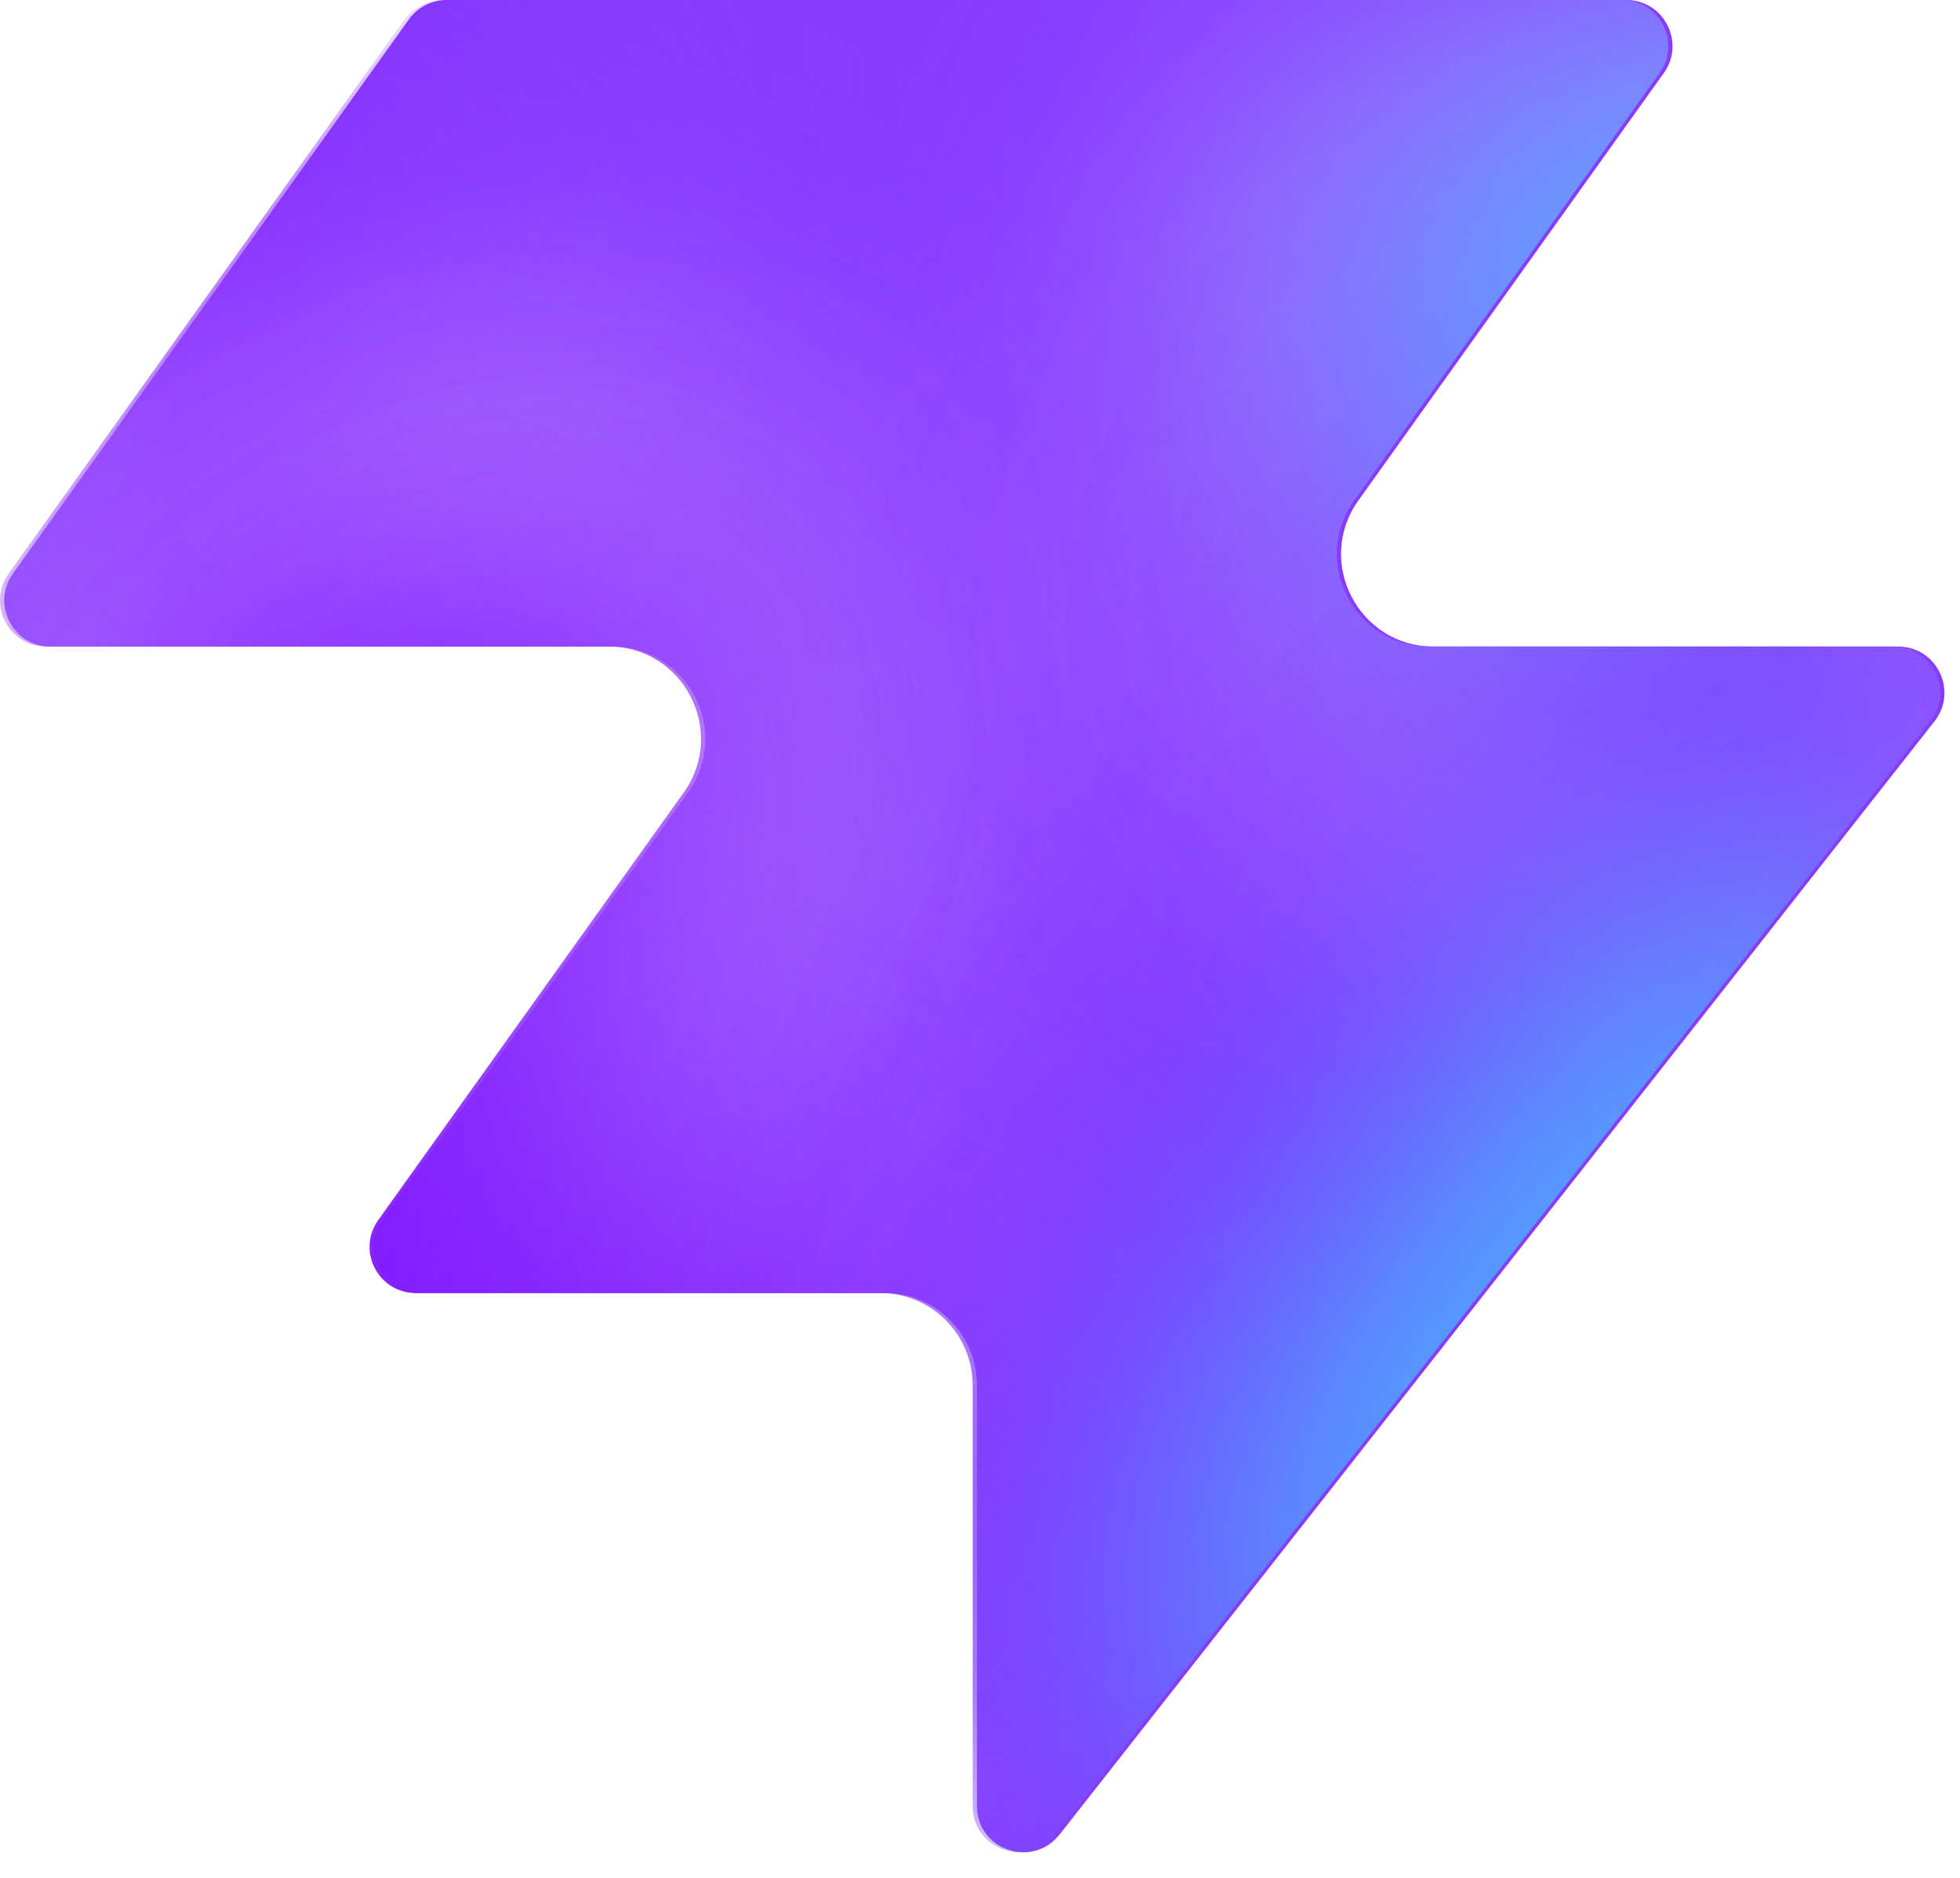
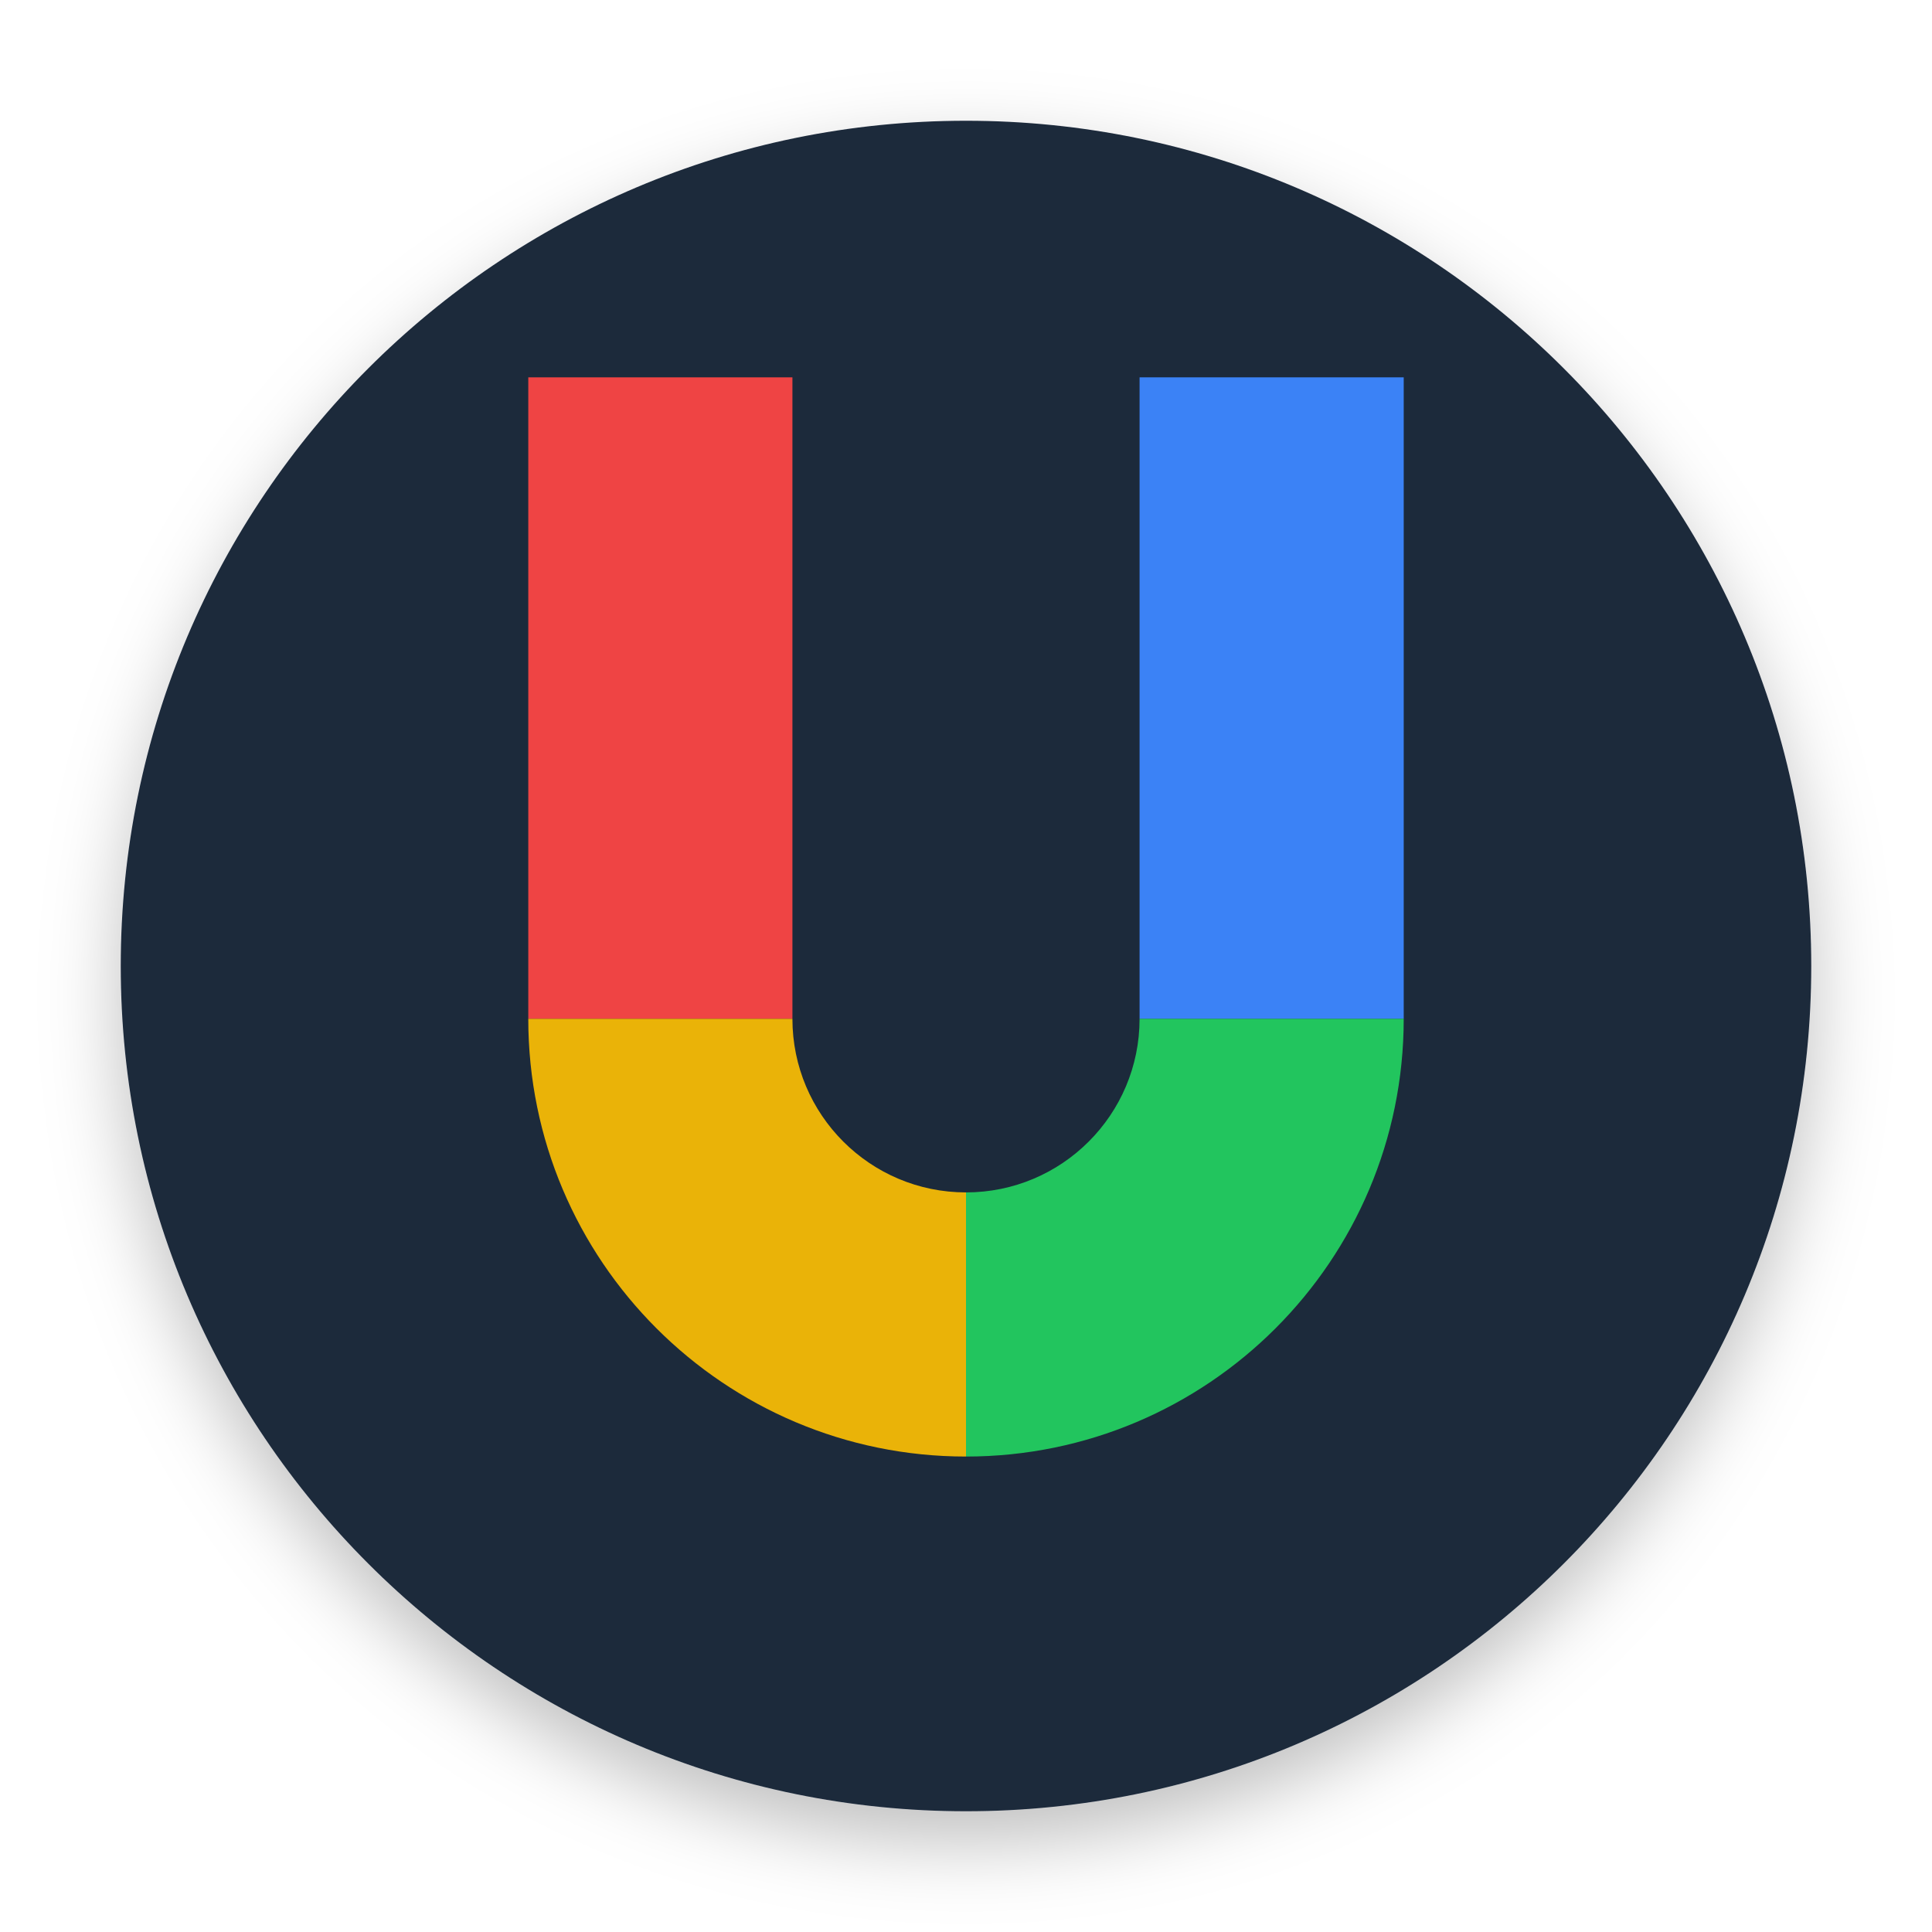
- <svg xmlns="http://www.w3.org/2000/svg" width="48" height="46" fill="none" viewBox="0 0 48 46">
-   <path fill="#863bff" d="M25.946 44.938c-.664.845-2.021.375-2.021-.698V33.937a2.26 2.26 0 0 0-2.262-2.262H10.287c-.92 0-1.456-1.04-.92-1.788l7.48-10.471c1.07-1.497 0-3.578-1.842-3.578H1.237c-.92 0-1.456-1.04-.92-1.788L10.013.474c.214-.297.556-.474.92-.474h28.894c.92 0 1.456 1.04.92 1.788l-7.48 10.471c-1.07 1.498 0 3.579 1.842 3.579h11.377c.943 0 1.473 1.088.89 1.83L25.947 44.94z" style="fill:#863bff;fill:color(display-p3 .525 .23 1);fill-opacity:1" />
-   <mask id="a" width="48" height="46" x="0" y="0" maskUnits="userSpaceOnUse" style="mask-type:alpha">
-     <path fill="#000" d="M25.842 44.938c-.664.844-2.021.375-2.021-.698V33.937a2.26 2.26 0 0 0-2.262-2.262H10.183c-.92 0-1.456-1.04-.92-1.788l7.48-10.471c1.07-1.498 0-3.579-1.842-3.579H1.133c-.92 0-1.456-1.04-.92-1.787L9.91.473c.214-.297.556-.474.92-.474h28.894c.92 0 1.456 1.04.92 1.788l-7.48 10.471c-1.07 1.498 0 3.578 1.842 3.578h11.377c.943 0 1.473 1.088.89 1.832L25.843 44.94z" style="fill:#000;fill-opacity:1" />
-   </mask>
-   <g mask="url(#a)">
-     <g filter="url(#b)">
-       <ellipse cx="5.508" cy="14.704" fill="#ede6ff" rx="5.508" ry="14.704" style="fill:#ede6ff;fill:color(display-p3 .927 .903 1);fill-opacity:1" transform="matrix(.00324 1 1 -.00324 -4.47 31.516)" />
-     </g>
-     <g filter="url(#c)">
-       <ellipse cx="10.399" cy="29.851" fill="#ede6ff" rx="10.399" ry="29.851" style="fill:#ede6ff;fill:color(display-p3 .927 .903 1);fill-opacity:1" transform="matrix(.00324 1 1 -.00324 -39.328 7.883)" />
-     </g>
-     <g filter="url(#d)">
-       <ellipse cx="5.508" cy="30.487" fill="#7e14ff" rx="5.508" ry="30.487" style="fill:#7e14ff;fill:color(display-p3 .492 .077 1);fill-opacity:1" transform="rotate(89.814 -25.913 -14.639)scale(1 -1)" />
-     </g>
-     <g filter="url(#e)">
-       <ellipse cx="5.508" cy="30.599" fill="#7e14ff" rx="5.508" ry="30.599" style="fill:#7e14ff;fill:color(display-p3 .492 .077 1);fill-opacity:1" transform="rotate(89.814 -32.644 -3.334)scale(1 -1)" />
-     </g>
-     <g filter="url(#f)">
-       <ellipse cx="5.508" cy="30.599" fill="#7e14ff" rx="5.508" ry="30.599" style="fill:#7e14ff;fill:color(display-p3 .492 .077 1);fill-opacity:1" transform="matrix(.00324 1 1 -.00324 -34.34 30.47)" />
-     </g>
-     <g filter="url(#g)">
-       <ellipse cx="14.072" cy="22.078" fill="#ede6ff" rx="14.072" ry="22.078" style="fill:#ede6ff;fill:color(display-p3 .927 .903 1);fill-opacity:1" transform="rotate(93.35 24.506 48.493)scale(-1 1)" />
-     </g>
-     <g filter="url(#h)">
-       <ellipse cx="3.47" cy="21.501" fill="#7e14ff" rx="3.47" ry="21.501" style="fill:#7e14ff;fill:color(display-p3 .492 .077 1);fill-opacity:1" transform="rotate(89.009 28.708 47.59)scale(-1 1)" />
-     </g>
-     <g filter="url(#i)">
-       <ellipse cx="3.47" cy="21.501" fill="#7e14ff" rx="3.47" ry="21.501" style="fill:#7e14ff;fill:color(display-p3 .492 .077 1);fill-opacity:1" transform="rotate(89.009 28.708 47.59)scale(-1 1)" />
-     </g>
-     <g filter="url(#j)">
-       <ellipse cx=".387" cy="8.972" fill="#7e14ff" rx="4.407" ry="29.108" style="fill:#7e14ff;fill:color(display-p3 .492 .077 1);fill-opacity:1" transform="rotate(39.51 .387 8.972)" />
-     </g>
-     <g filter="url(#k)">
-       <ellipse cx="47.523" cy="-6.092" fill="#7e14ff" rx="4.407" ry="29.108" style="fill:#7e14ff;fill:color(display-p3 .492 .077 1);fill-opacity:1" transform="rotate(37.892 47.523 -6.092)" />
-     </g>
-     <g filter="url(#l)">
-       <ellipse cx="41.412" cy="6.333" fill="#47bfff" rx="5.971" ry="9.665" style="fill:#47bfff;fill:color(display-p3 .28 .748 1);fill-opacity:1" transform="rotate(37.892 41.412 6.333)" />
-     </g>
-     <g filter="url(#m)">
-       <ellipse cx="-1.879" cy="38.332" fill="#7e14ff" rx="4.407" ry="29.108" style="fill:#7e14ff;fill:color(display-p3 .492 .077 1);fill-opacity:1" transform="rotate(37.892 -1.88 38.332)" />
-     </g>
-     <g filter="url(#n)">
-       <ellipse cx="-1.879" cy="38.332" fill="#7e14ff" rx="4.407" ry="29.108" style="fill:#7e14ff;fill:color(display-p3 .492 .077 1);fill-opacity:1" transform="rotate(37.892 -1.88 38.332)" />
-     </g>
-     <g filter="url(#o)">
-       <ellipse cx="35.651" cy="29.907" fill="#7e14ff" rx="4.407" ry="29.108" style="fill:#7e14ff;fill:color(display-p3 .492 .077 1);fill-opacity:1" transform="rotate(37.892 35.651 29.907)" />
-     </g>
-     <g filter="url(#p)">
-       <ellipse cx="38.418" cy="32.4" fill="#47bfff" rx="5.971" ry="15.297" style="fill:#47bfff;fill:color(display-p3 .28 .748 1);fill-opacity:1" transform="rotate(37.892 38.418 32.4)" />
-     </g>
-   </g>
+ <svg xmlns="http://www.w3.org/2000/svg" viewBox="0 0 512 512" width="100%" height="100%">
  <defs>
-     <filter id="b" width="60.045" height="41.654" x="-19.77" y="16.149" color-interpolation-filters="sRGB" filterUnits="userSpaceOnUse">
-       <feFlood flood-opacity="0" result="BackgroundImageFix" />
-       <feBlend in="SourceGraphic" in2="BackgroundImageFix" result="shape" />
-       <feGaussianBlur result="effect1_foregroundBlur_2002_17158" stdDeviation="7.659" />
-     </filter>
-     <filter id="c" width="90.34" height="51.437" x="-54.613" y="-7.533" color-interpolation-filters="sRGB" filterUnits="userSpaceOnUse">
-       <feFlood flood-opacity="0" result="BackgroundImageFix" />
-       <feBlend in="SourceGraphic" in2="BackgroundImageFix" result="shape" />
-       <feGaussianBlur result="effect1_foregroundBlur_2002_17158" stdDeviation="7.659" />
-     </filter>
-     <filter id="d" width="79.355" height="29.4" x="-49.64" y="2.03" color-interpolation-filters="sRGB" filterUnits="userSpaceOnUse">
-       <feFlood flood-opacity="0" result="BackgroundImageFix" />
-       <feBlend in="SourceGraphic" in2="BackgroundImageFix" result="shape" />
-       <feGaussianBlur result="effect1_foregroundBlur_2002_17158" stdDeviation="4.596" />
-     </filter>
-     <filter id="e" width="79.579" height="29.4" x="-45.045" y="20.029" color-interpolation-filters="sRGB" filterUnits="userSpaceOnUse">
-       <feFlood flood-opacity="0" result="BackgroundImageFix" />
-       <feBlend in="SourceGraphic" in2="BackgroundImageFix" result="shape" />
-       <feGaussianBlur result="effect1_foregroundBlur_2002_17158" stdDeviation="4.596" />
-     </filter>
-     <filter id="f" width="79.579" height="29.4" x="-43.513" y="21.178" color-interpolation-filters="sRGB" filterUnits="userSpaceOnUse">
-       <feFlood flood-opacity="0" result="BackgroundImageFix" />
-       <feBlend in="SourceGraphic" in2="BackgroundImageFix" result="shape" />
-       <feGaussianBlur result="effect1_foregroundBlur_2002_17158" stdDeviation="4.596" />
-     </filter>
-     <filter id="g" width="74.749" height="58.852" x="15.756" y="-17.901" color-interpolation-filters="sRGB" filterUnits="userSpaceOnUse">
-       <feFlood flood-opacity="0" result="BackgroundImageFix" />
-       <feBlend in="SourceGraphic" in2="BackgroundImageFix" result="shape" />
-       <feGaussianBlur result="effect1_foregroundBlur_2002_17158" stdDeviation="7.659" />
-     </filter>
-     <filter id="h" width="61.377" height="25.362" x="23.548" y="2.284" color-interpolation-filters="sRGB" filterUnits="userSpaceOnUse">
-       <feFlood flood-opacity="0" result="BackgroundImageFix" />
-       <feBlend in="SourceGraphic" in2="BackgroundImageFix" result="shape" />
-       <feGaussianBlur result="effect1_foregroundBlur_2002_17158" stdDeviation="4.596" />
-     </filter>
-     <filter id="i" width="61.377" height="25.362" x="23.548" y="2.284" color-interpolation-filters="sRGB" filterUnits="userSpaceOnUse">
-       <feFlood flood-opacity="0" result="BackgroundImageFix" />
-       <feBlend in="SourceGraphic" in2="BackgroundImageFix" result="shape" />
-       <feGaussianBlur result="effect1_foregroundBlur_2002_17158" stdDeviation="4.596" />
-     </filter>
-     <filter id="j" width="56.045" height="63.649" x="-27.636" y="-22.853" color-interpolation-filters="sRGB" filterUnits="userSpaceOnUse">
-       <feFlood flood-opacity="0" result="BackgroundImageFix" />
-       <feBlend in="SourceGraphic" in2="BackgroundImageFix" result="shape" />
-       <feGaussianBlur result="effect1_foregroundBlur_2002_17158" stdDeviation="4.596" />
-     </filter>
-     <filter id="k" width="54.814" height="64.646" x="20.116" y="-38.415" color-interpolation-filters="sRGB" filterUnits="userSpaceOnUse">
-       <feFlood flood-opacity="0" result="BackgroundImageFix" />
-       <feBlend in="SourceGraphic" in2="BackgroundImageFix" result="shape" />
-       <feGaussianBlur result="effect1_foregroundBlur_2002_17158" stdDeviation="4.596" />
-     </filter>
-     <filter id="l" width="33.541" height="35.313" x="24.641" y="-11.323" color-interpolation-filters="sRGB" filterUnits="userSpaceOnUse">
-       <feFlood flood-opacity="0" result="BackgroundImageFix" />
-       <feBlend in="SourceGraphic" in2="BackgroundImageFix" result="shape" />
-       <feGaussianBlur result="effect1_foregroundBlur_2002_17158" stdDeviation="4.596" />
-     </filter>
-     <filter id="m" width="54.814" height="64.646" x="-29.286" y="6.009" color-interpolation-filters="sRGB" filterUnits="userSpaceOnUse">
-       <feFlood flood-opacity="0" result="BackgroundImageFix" />
-       <feBlend in="SourceGraphic" in2="BackgroundImageFix" result="shape" />
-       <feGaussianBlur result="effect1_foregroundBlur_2002_17158" stdDeviation="4.596" />
-     </filter>
-     <filter id="n" width="54.814" height="64.646" x="-29.286" y="6.009" color-interpolation-filters="sRGB" filterUnits="userSpaceOnUse">
-       <feFlood flood-opacity="0" result="BackgroundImageFix" />
-       <feBlend in="SourceGraphic" in2="BackgroundImageFix" result="shape" />
-       <feGaussianBlur result="effect1_foregroundBlur_2002_17158" stdDeviation="4.596" />
-     </filter>
-     <filter id="o" width="54.814" height="64.646" x="8.244" y="-2.416" color-interpolation-filters="sRGB" filterUnits="userSpaceOnUse">
-       <feFlood flood-opacity="0" result="BackgroundImageFix" />
-       <feBlend in="SourceGraphic" in2="BackgroundImageFix" result="shape" />
-       <feGaussianBlur result="effect1_foregroundBlur_2002_17158" stdDeviation="4.596" />
-     </filter>
-     <filter id="p" width="39.409" height="43.623" x="18.713" y="10.588" color-interpolation-filters="sRGB" filterUnits="userSpaceOnUse">
-       <feFlood flood-opacity="0" result="BackgroundImageFix" />
-       <feBlend in="SourceGraphic" in2="BackgroundImageFix" result="shape" />
-       <feGaussianBlur result="effect1_foregroundBlur_2002_17158" stdDeviation="4.596" />
+     <filter id="shadow" x="-10%" y="-10%" width="120%" height="120%">
+       <feDropShadow dx="0" dy="8" stdDeviation="10" flood-color="#000000" flood-opacity="0.25" />
    </filter>
  </defs>
+   <circle cx="256" cy="256" r="224" fill="#1E293B" filter="url(#shadow)" />
+   <path d="M 140 100 L 210 100 L 210 270 L 140 270 Z" fill="#EF4444" />
+   <path d="M 302 100 L 372 100 L 372 270 L 302 270 Z" fill="#3B82F6" />
+   <path d="M 140 270 A 116 116 0 0 0 256 386 L 256 316 A 46 46 0 0 1 210 270 Z" fill="#EAB308" />
+   <path d="M 256 386 A 116 116 0 0 0 372 270 L 302 270 A 46 46 0 0 1 256 316 Z" fill="#22C55E" />
</svg>
